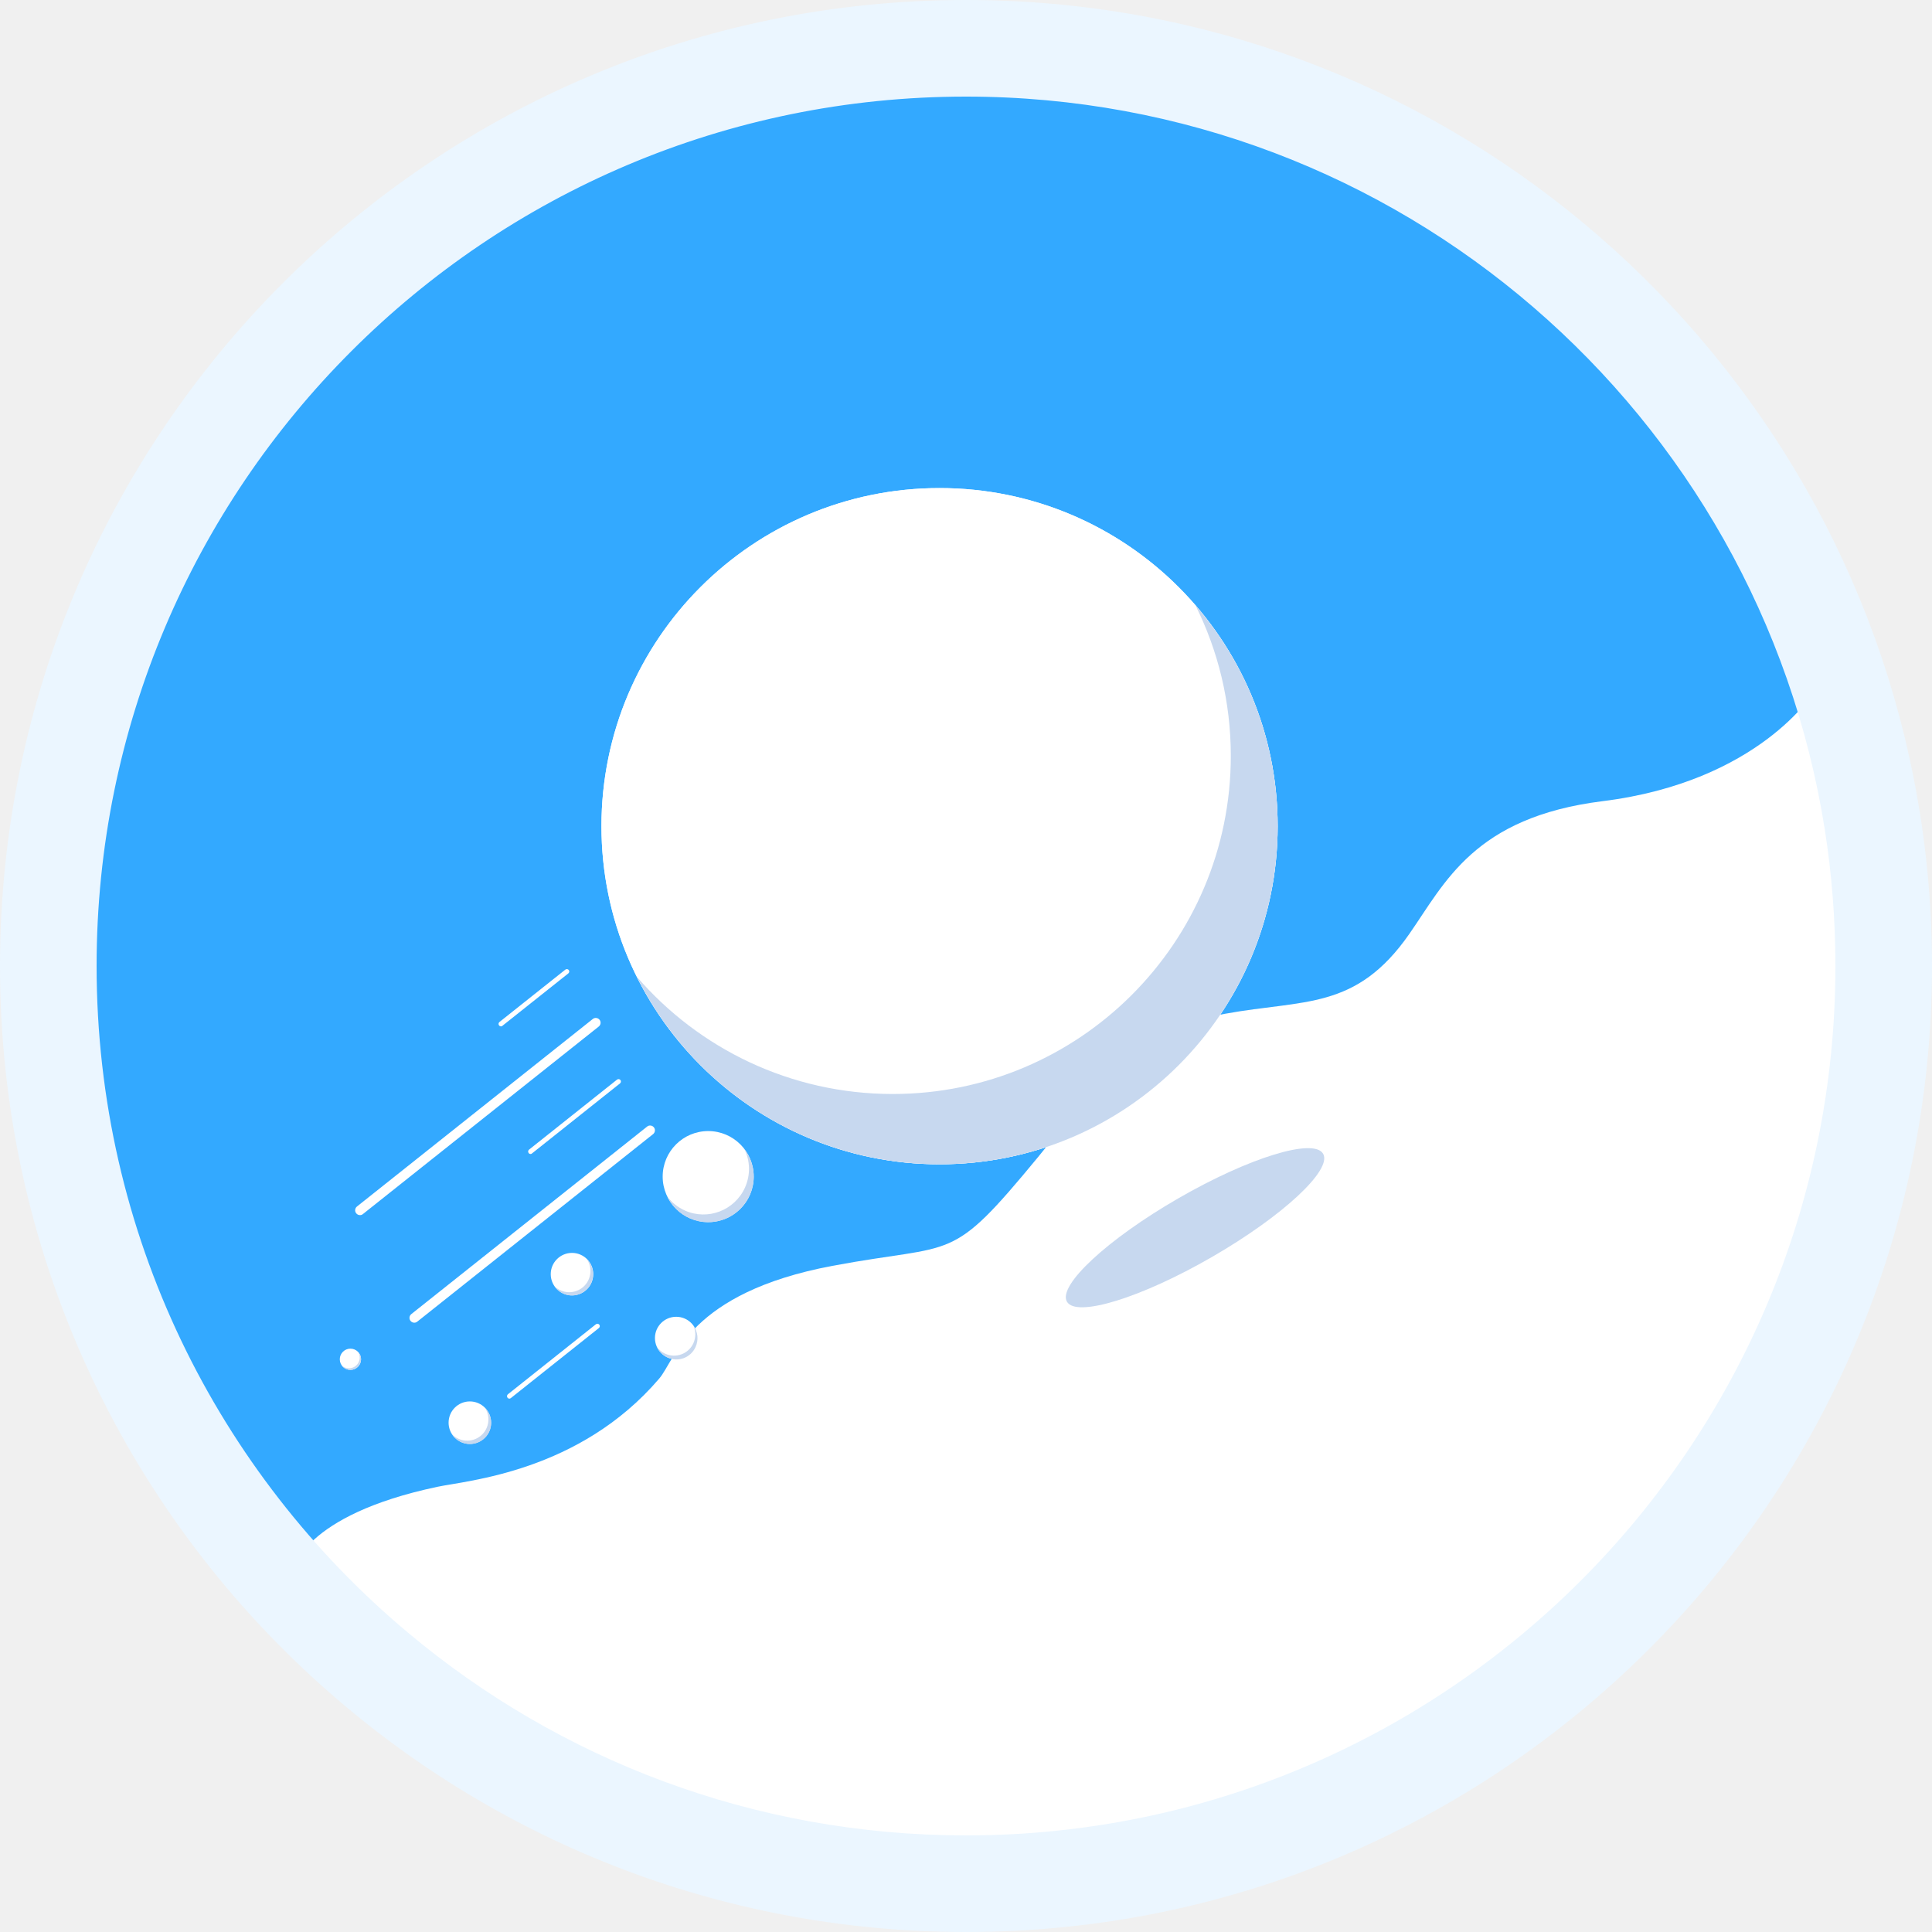
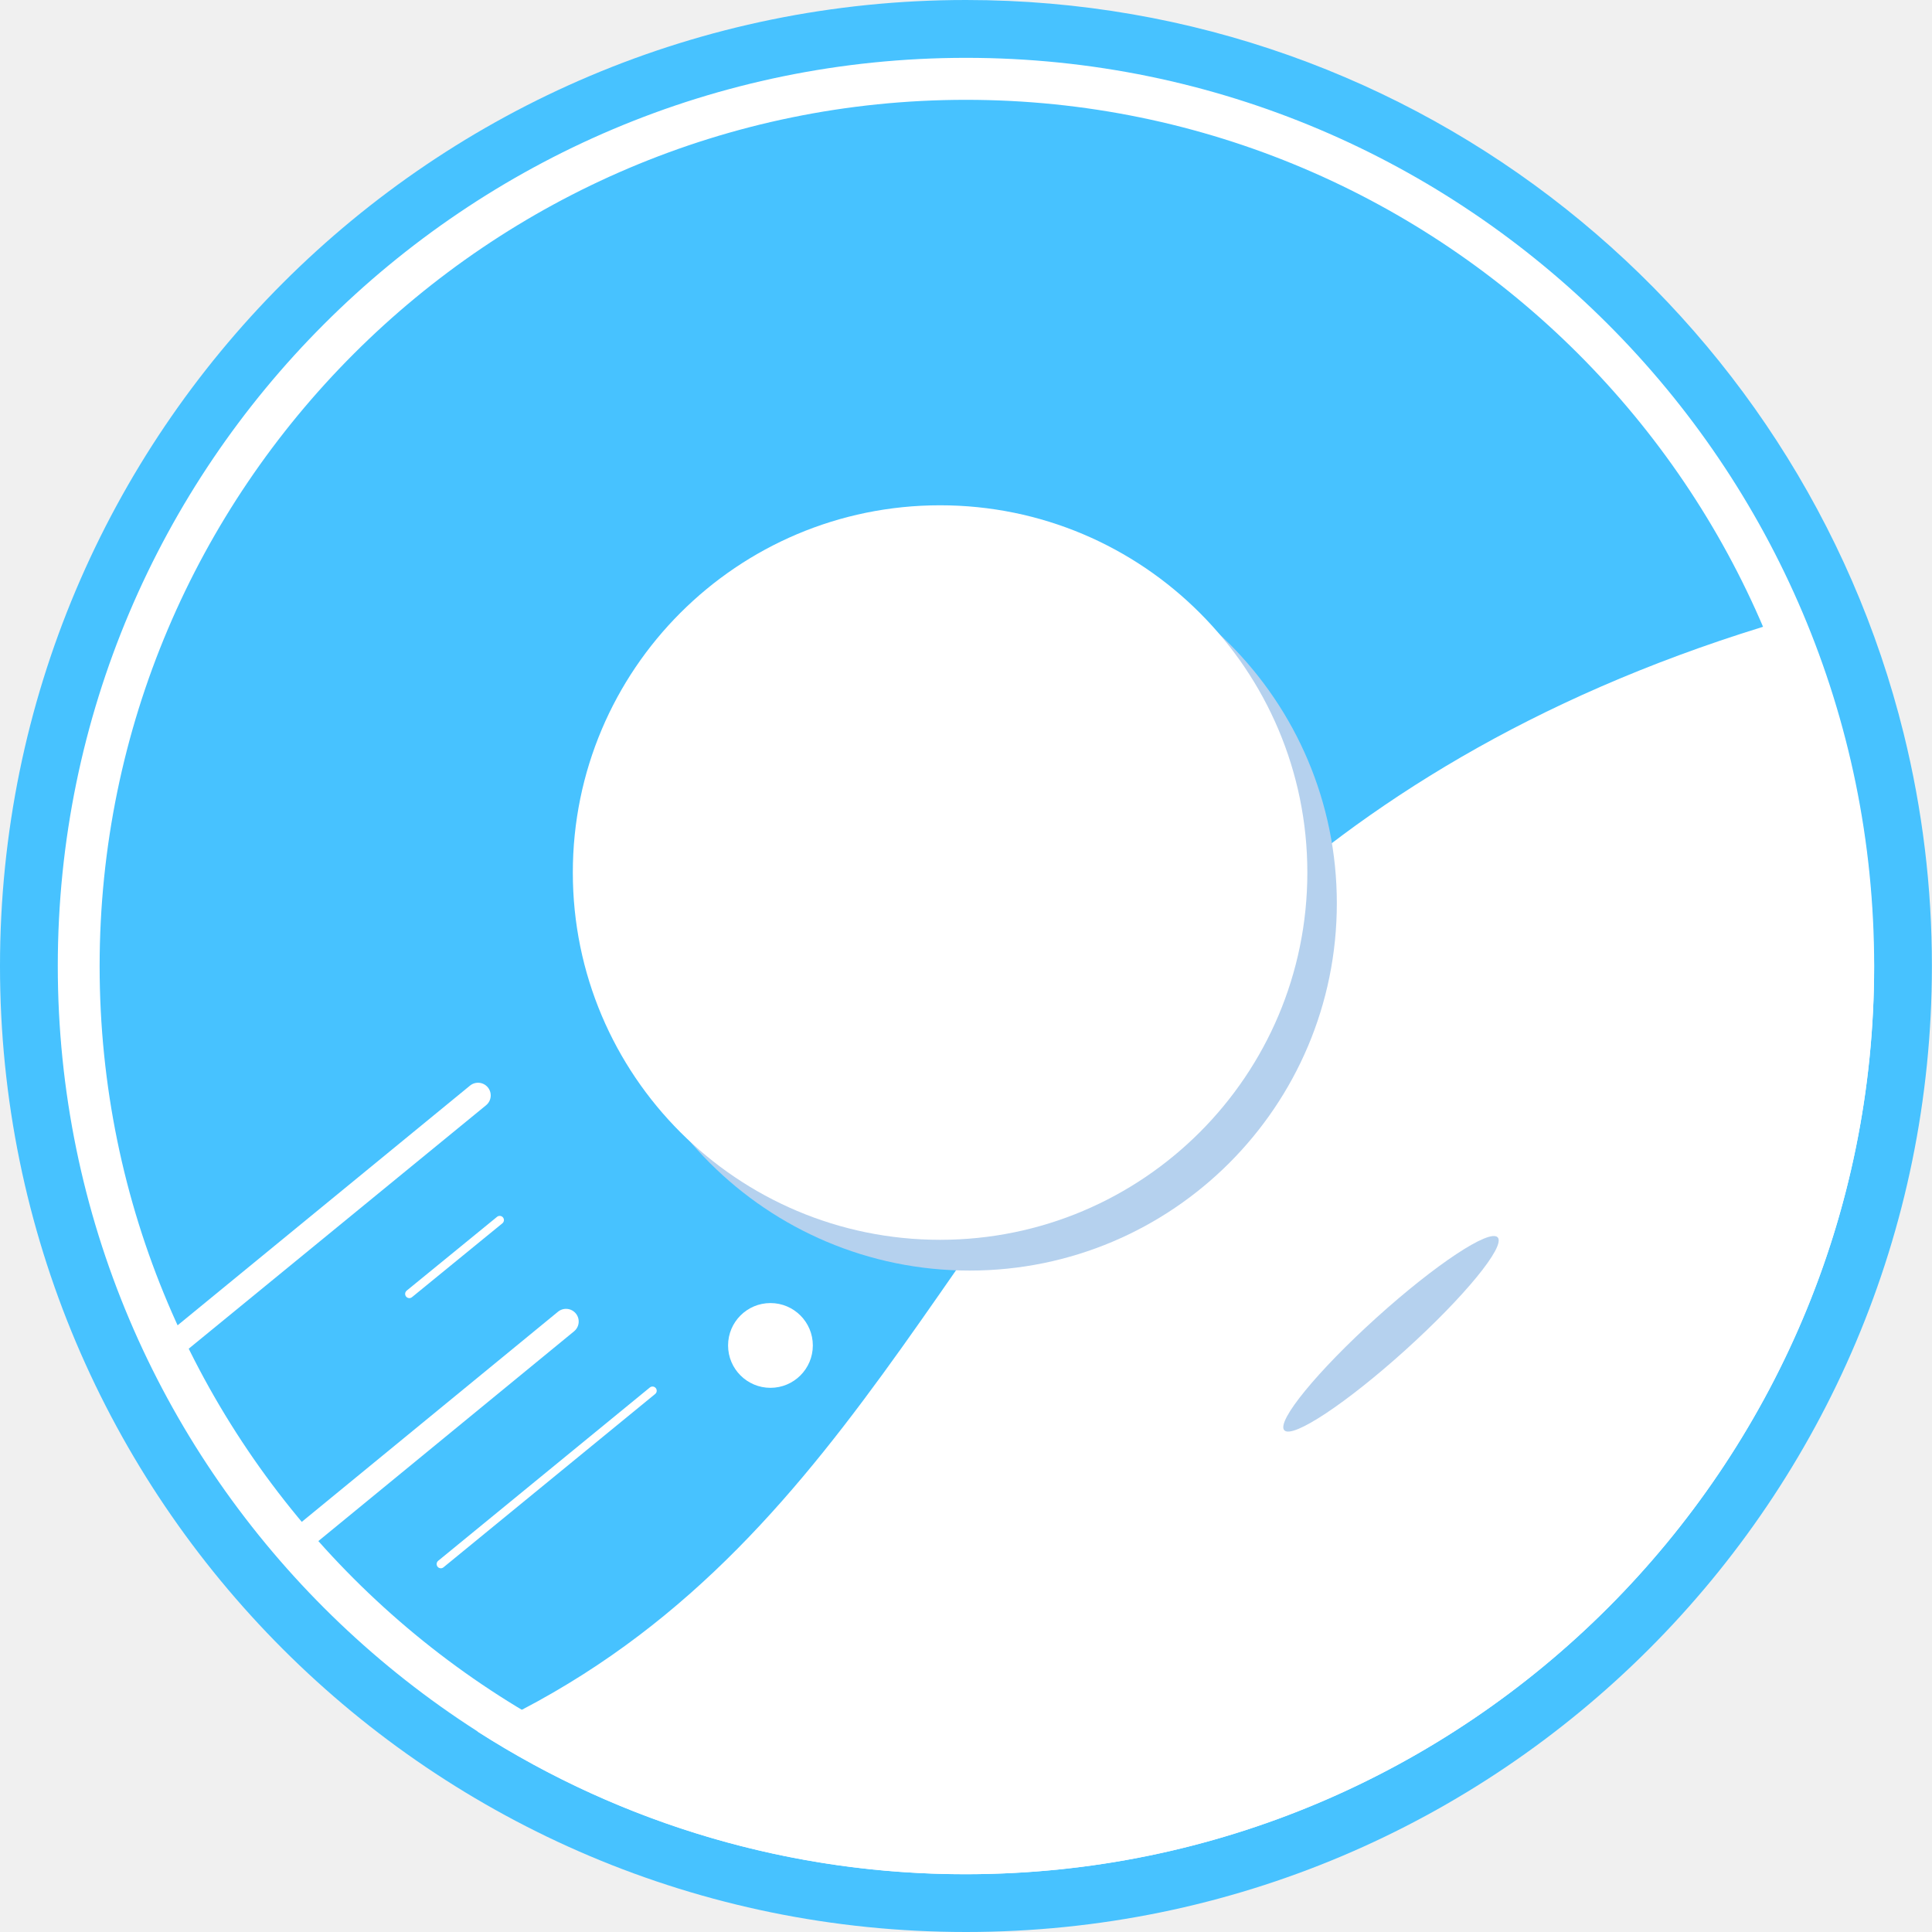
- <svg xmlns="http://www.w3.org/2000/svg" width="1600" height="1600" viewBox="0 0 1600 1600" fill="none">
-   <path d="M800.001 1527.2C1201.62 1527.2 1527.2 1201.62 1527.2 800C1527.2 398.378 1201.62 72.8 800.001 72.8C398.379 72.8 72.801 398.378 72.801 800C72.801 1201.62 398.379 1527.2 800.001 1527.2Z" fill="#33A9FF" />
-   <path d="M1188.1 1483.4C840.299 1684.2 416.999 1602.2 242.699 1300.3C242.699 1300.3 250.299 1254.9 362.299 1231.3C386.699 1226.1 479.799 1219.1 545.999 1141.6C559.299 1126.1 570.499 1070.6 689.499 1048.3C792.899 1028.9 785.799 1047.8 859.699 958.2C911.299 895.7 924.599 855.9 1014.9 839.5C1080.1 827.6 1123 836.8 1167.1 773.5C1196.8 730.9 1220.8 676.8 1327.2 663.5C1456.9 647.3 1502.2 573.1 1502.2 573.1C1676.6 875.1 1535.9 1282.6 1188.1 1483.4Z" fill="white" />
-   <path d="M1003.67 1041C1062.26 1007.17 1103.49 968.894 1095.76 955.502C1088.03 942.11 1034.26 958.676 975.673 992.504C917.084 1026.33 875.856 1064.61 883.588 1078C891.32 1091.39 945.084 1074.83 1003.67 1041Z" fill="#C7D8EF" />
-   <path d="M1584.9 644.8C1512.7 277.2 1188.7 0 800 0C358.2 0 0 358.2 0 800C0 1036.3 102.4 1248.7 265.4 1395.1C407.1 1522.5 594.5 1600 800 1600C1241.8 1600 1600 1241.8 1600 800C1600 746.9 1594.8 695 1584.9 644.8ZM800 1520C624.2 1520 463 1457 338 1352.2C180.3 1220.2 80 1021.8 80 800C80 402.4 402.4 80 800 80C1159.2 80 1456.9 343 1511.2 686.9C1517 723.7 1520 761.5 1520 800C1520 1197.6 1197.6 1520 800 1520Z" fill="#EBF6FF" />
-   <path d="M586.501 1012.1C607.322 1012.1 624.201 995.221 624.201 974.4C624.201 953.579 607.322 936.7 586.501 936.7C565.68 936.7 548.801 953.579 548.801 974.4C548.801 995.221 565.68 1012.1 586.501 1012.1Z" fill="white" />
-   <path d="M617 983.4C608.5 1002.4 586.2 1011 567.2 1002.5C561.2 999.8 556.2 995.7 552.5 990.8C556.2 998.6 562.6 1005.1 571.1 1008.9C590.1 1017.4 612.4 1008.9 620.9 989.8C626.7 976.8 624.6 962.3 616.5 951.7C621.2 961.3 621.7 972.8 617 983.4Z" fill="#C7D8EF" />
-   <path d="M560 1125.7C569.721 1125.7 577.6 1117.82 577.6 1108.1C577.6 1098.38 569.721 1090.5 560 1090.5C550.28 1090.5 542.4 1098.38 542.4 1108.1C542.4 1117.82 550.28 1125.7 560 1125.7Z" fill="white" />
-   <path d="M574.2 1112.5C570.1 1121.3 559.7 1125.1 550.9 1121.1C548.1 1119.8 545.8 1117.9 544.1 1115.6C545.8 1119.3 548.7 1122.3 552.7 1124.2C561.5 1128.3 572 1124.5 576 1115.6C578.8 1109.6 577.9 1102.8 574.2 1097.8C576.3 1102.3 576.4 1107.6 574.2 1112.5Z" fill="#C7D8EF" />
-   <path d="M389.1 1195.8C398.82 1195.8 406.7 1187.92 406.7 1178.2C406.7 1168.48 398.82 1160.6 389.1 1160.6C379.38 1160.6 371.5 1168.48 371.5 1178.2C371.5 1187.92 379.38 1195.8 389.1 1195.8Z" fill="white" />
-   <path d="M403.8 1180.4C401.1 1189.7 391.4 1195.1 382 1192.4C379 1191.5 376.5 1190 374.5 1188C376.7 1191.4 380.1 1194 384.3 1195.2C393.6 1197.9 403.4 1192.5 406.1 1183.2C407.9 1176.8 406 1170.3 401.6 1165.9C404.3 1169.9 405.3 1175.2 403.8 1180.4Z" fill="#C7D8EF" />
-   <path d="M290.2 1134.5C295.061 1134.5 299 1130.56 299 1125.7C299 1120.84 295.061 1116.9 290.2 1116.9C285.34 1116.9 281.4 1120.84 281.4 1125.7C281.4 1130.56 285.34 1134.5 290.2 1134.5Z" fill="white" />
-   <path d="M297.501 1126.9C296.101 1131.5 291.201 1134.2 286.501 1132.8C285.001 1132.4 283.801 1131.6 282.801 1130.5C283.901 1132.2 285.601 1133.5 287.601 1134.1C292.201 1135.5 297.201 1132.9 298.601 1128.2C299.601 1125 298.601 1121.7 296.501 1119.5C297.801 1121.7 298.301 1124.3 297.501 1126.9Z" fill="#C7D8EF" />
-   <path d="M473.7 1072.8C483.42 1072.8 491.3 1064.92 491.3 1055.2C491.3 1045.48 483.42 1037.6 473.7 1037.6C463.979 1037.6 456.1 1045.48 456.1 1055.2C456.1 1064.92 463.979 1072.8 473.7 1072.8Z" fill="white" />
-   <path d="M488.399 1057C485.999 1066.4 476.399 1072 466.999 1069.6C463.999 1068.8 461.399 1067.3 459.299 1065.4C461.599 1068.7 465.099 1071.2 469.199 1072.3C478.599 1074.7 488.199 1069.1 490.599 1059.7C492.299 1053.3 490.199 1046.8 485.699 1042.5C488.699 1046.5 489.799 1051.8 488.399 1057Z" fill="#C7D8EF" />
-   <path d="M343.1 1095.4C341.9 1095.4 340.8 1094.9 340 1093.9C338.6 1092.2 338.9 1089.7 340.6 1088.3L535.9 933C537.6 931.6 540.1 931.9 541.5 933.6C542.9 935.3 542.6 937.8 540.9 939.2L345.6 1094.5C344.9 1095.1 344 1095.4 343.1 1095.4Z" fill="white" />
-   <path d="M298.1 1006.3C296.9 1006.3 295.8 1005.8 295 1004.8C293.6 1003.1 293.9 1000.6 295.6 999.2L490.9 843.9C492.6 842.5 495.1 842.8 496.5 844.5C497.9 846.2 497.6 848.7 495.9 850.1L300.6 1005.4C299.8 1006.1 299 1006.3 298.1 1006.3Z" fill="white" />
-   <path d="M439.399 955.7C438.799 955.7 438.199 955.4 437.799 954.9C437.099 954 437.299 952.8 438.099 952.1L510.999 894.1C511.899 893.4 513.099 893.6 513.799 894.4C514.499 895.3 514.299 896.5 513.499 897.2L440.599 955.2C440.299 955.5 439.899 955.7 439.399 955.7Z" fill="white" />
-   <path d="M421.899 1158.3C421.299 1158.3 420.699 1158 420.299 1157.5C419.599 1156.6 419.799 1155.4 420.599 1154.7L493.499 1096.7C494.399 1096 495.599 1096.2 496.299 1097C496.999 1097.9 496.799 1099.1 495.999 1099.8L423.099 1157.8C422.699 1158.1 422.299 1158.3 421.899 1158.3Z" fill="white" />
-   <path d="M414.899 850C414.299 850 413.699 849.7 413.299 849.2C412.599 848.3 412.799 847.1 413.599 846.4L468.199 803C469.099 802.3 470.299 802.5 470.999 803.3C471.699 804.2 471.499 805.4 470.699 806.1L416.099 849.5C415.799 849.9 415.399 850 414.899 850Z" fill="white" />
-   <path d="M778.1 964.2C932.739 964.2 1058.1 838.84 1058.1 684.2C1058.1 529.56 932.739 404.2 778.1 404.2C623.46 404.2 498.1 529.56 498.1 684.2C498.1 838.84 623.46 964.2 778.1 964.2Z" fill="white" />
-   <path d="M778.1 964.2C932.739 964.2 1058.1 838.84 1058.1 684.2C1058.1 529.56 932.739 404.2 778.1 404.2C623.46 404.2 498.1 529.56 498.1 684.2C498.1 838.84 623.46 964.2 778.1 964.2Z" fill="white" />
-   <path d="M1058.1 684.2C1058.1 838.8 932.701 964.2 778.101 964.2C668.201 964.2 573.101 900.9 527.301 808.8C578.601 868.3 654.601 906 739.301 906C893.901 906 1019.3 780.6 1019.3 626C1019.3 581.2 1008.8 539 990.101 501.4C1032.5 550.4 1058.1 614.3 1058.1 684.2Z" fill="#C7D8EF" />
+ <svg xmlns="http://www.w3.org/2000/svg" viewBox="0 0 392.47 392.49">
+   <defs>
+     <style>.cls-1{fill:#47c2ff;}.cls-2{fill:#fff;}.cls-3{fill:#b5d1ee;}</style>
+   </defs>
+   <g id="Capa_2" data-name="Capa 2">
+     <g id="Capa_1-2" data-name="Capa 1">
+       <path class="cls-1" d="M392.47,196.25c0,108.38-87.86,196.24-196.23,196.24A196.21,196.21,0,0,1,0,196.25C0,87.86,87.86,0,196.24,0c92.08,0,169.34,63.43,190.49,149A195.94,195.94,0,0,1,392.47,196.25Z" />
+       <path class="cls-2" d="M196.24,380.75C94.5,380.75,11.74,298,11.74,196.24S94.5,11.75,196.24,11.75s184.5,82.76,184.5,184.49S298,380.75,196.24,380.75Zm0-360.47c-97,0-176,78.94-176,176s78.94,176,176,176,176-78.94,176-176S293.26,20.28,196.24,20.28Z" />
+       <path class="cls-2" d="M380.73,196.24c0,99.89-79.78,181.49-179,184.42-1.83.06-3.68.09-5.52.09a183.36,183.36,0,0,1-99.24-29q4.68-2.12,9.08-4.42c69.09-36.13,87.94-106.49,146-160.48,25.18-23.39,59.1-45,106-59.48,2.7-.83,5.45-1.65,8.24-2.43a183.57,183.57,0,0,1,14.31,67.86C380.72,193.92,380.73,195.08,380.73,196.24Z" />
+       <path class="cls-2" d="M83.15,263.72a.86.86,0,0,1-.54-1.52l18.37-15a.86.86,0,0,1,1.2.12.85.85,0,0,1-.12,1.2l-18.36,15A.89.89,0,0,1,83.15,263.72Z" />
+       <path class="cls-2" d="M89.56,318.6a.85.85,0,0,1-.66-.31.86.86,0,0,1,.12-1.21l43-35.21a.85.85,0,0,1,1.08,1.32l-43,35.21A.86.86,0,0,1,89.56,318.6Z" />
+       <circle class="cls-2" cx="156.52" cy="273.33" r="8.61" />
+       <circle class="cls-3" cx="196.97" cy="183.51" r="74.61" />
+       <circle class="cls-2" cx="190.98" cy="177.26" r="74.61" />
+       <path class="cls-2" d="M36.71,274.59a2.56,2.56,0,0,1-1.62-4.54l60.4-49.51a2.56,2.56,0,0,1,3.25,4L38.33,274A2.54,2.54,0,0,1,36.71,274.59Z" />
+       <path class="cls-2" d="M62.79,313.83a2.56,2.56,0,0,1-1.63-4.54l52.21-42.82a2.56,2.56,0,0,1,3.24,4l-52.2,42.82A2.56,2.56,0,0,1,62.79,313.83Z" />
+       <ellipse class="cls-3" cx="282.58" cy="271" rx="29.22" ry="4.41" transform="translate(-108.77 259.34) rotate(-42.1)" />
+     </g>
+   </g>
</svg>
